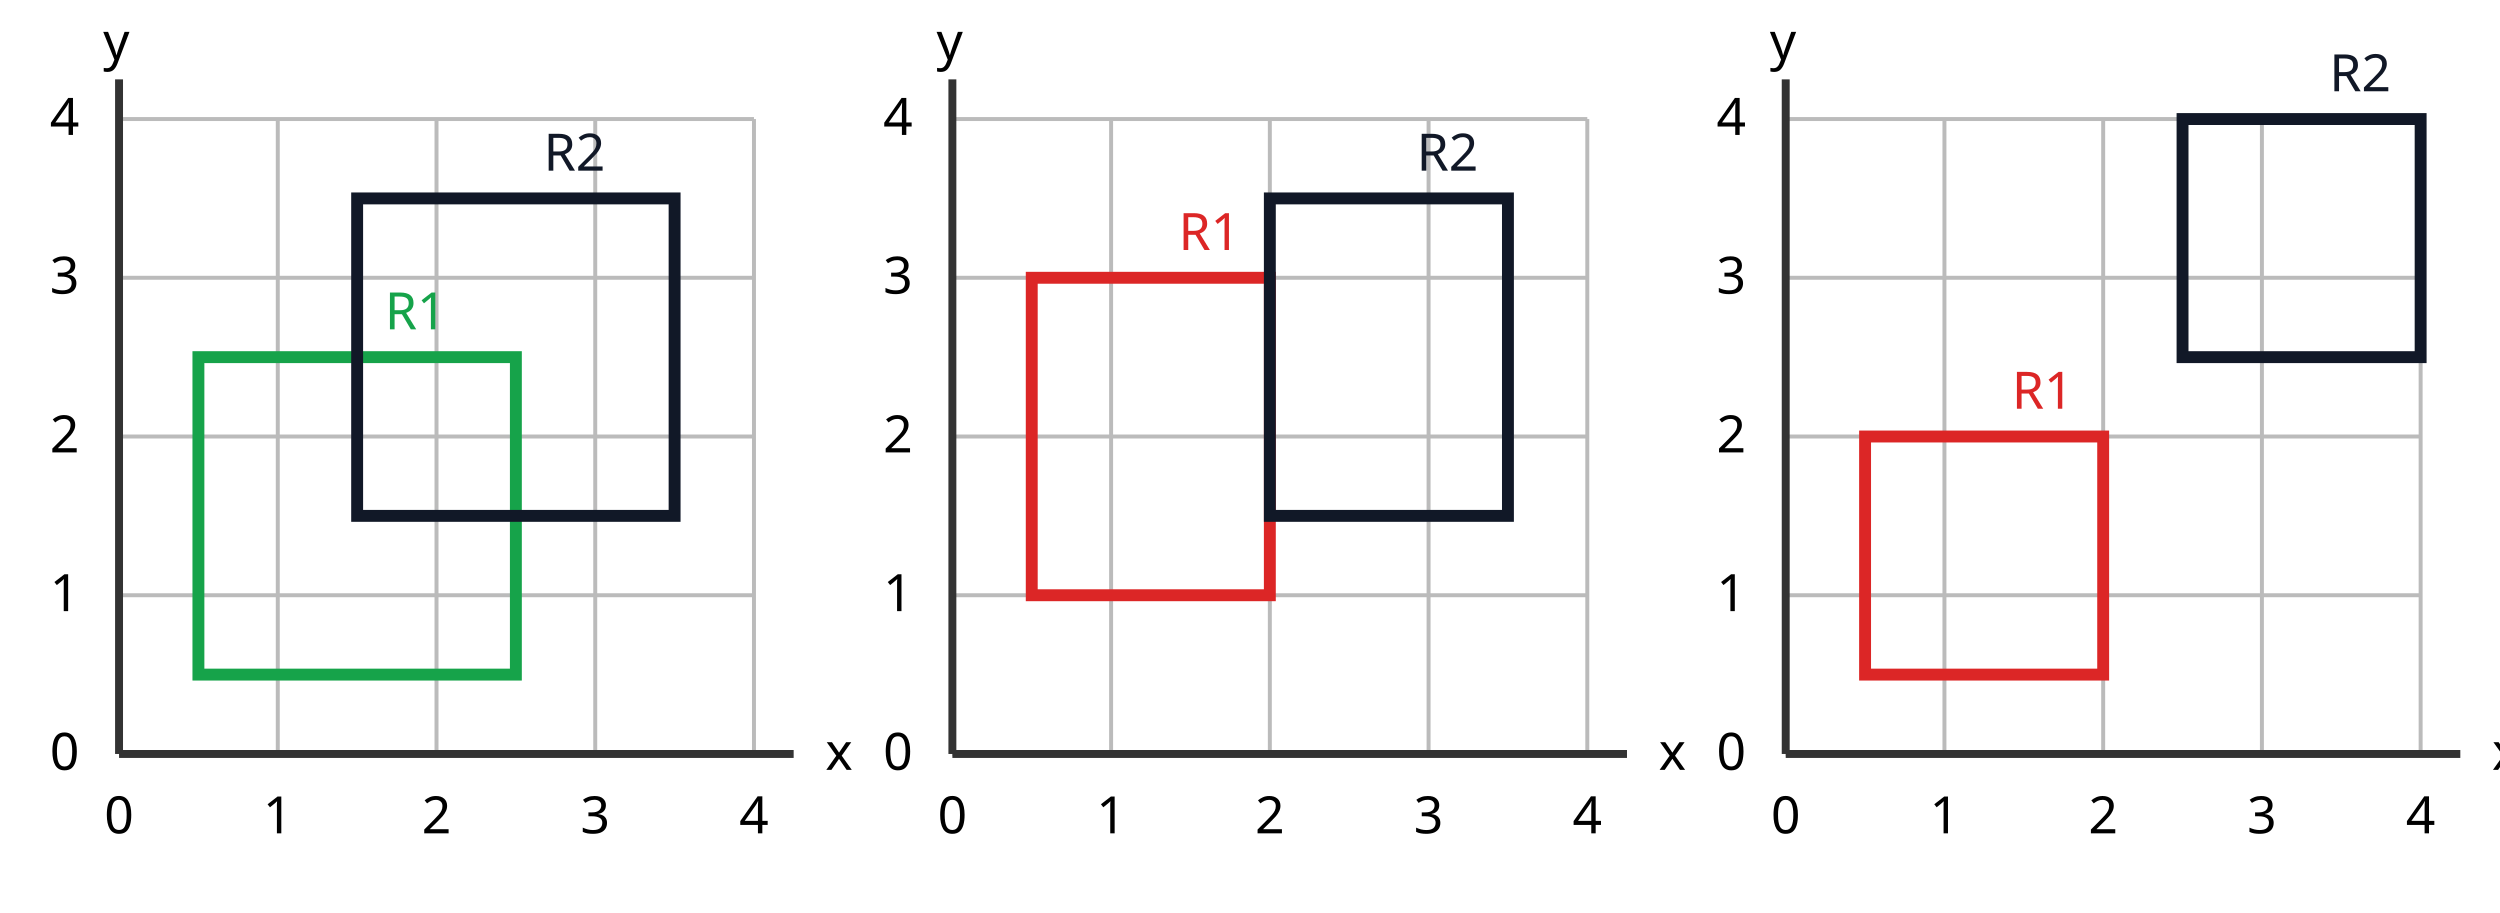
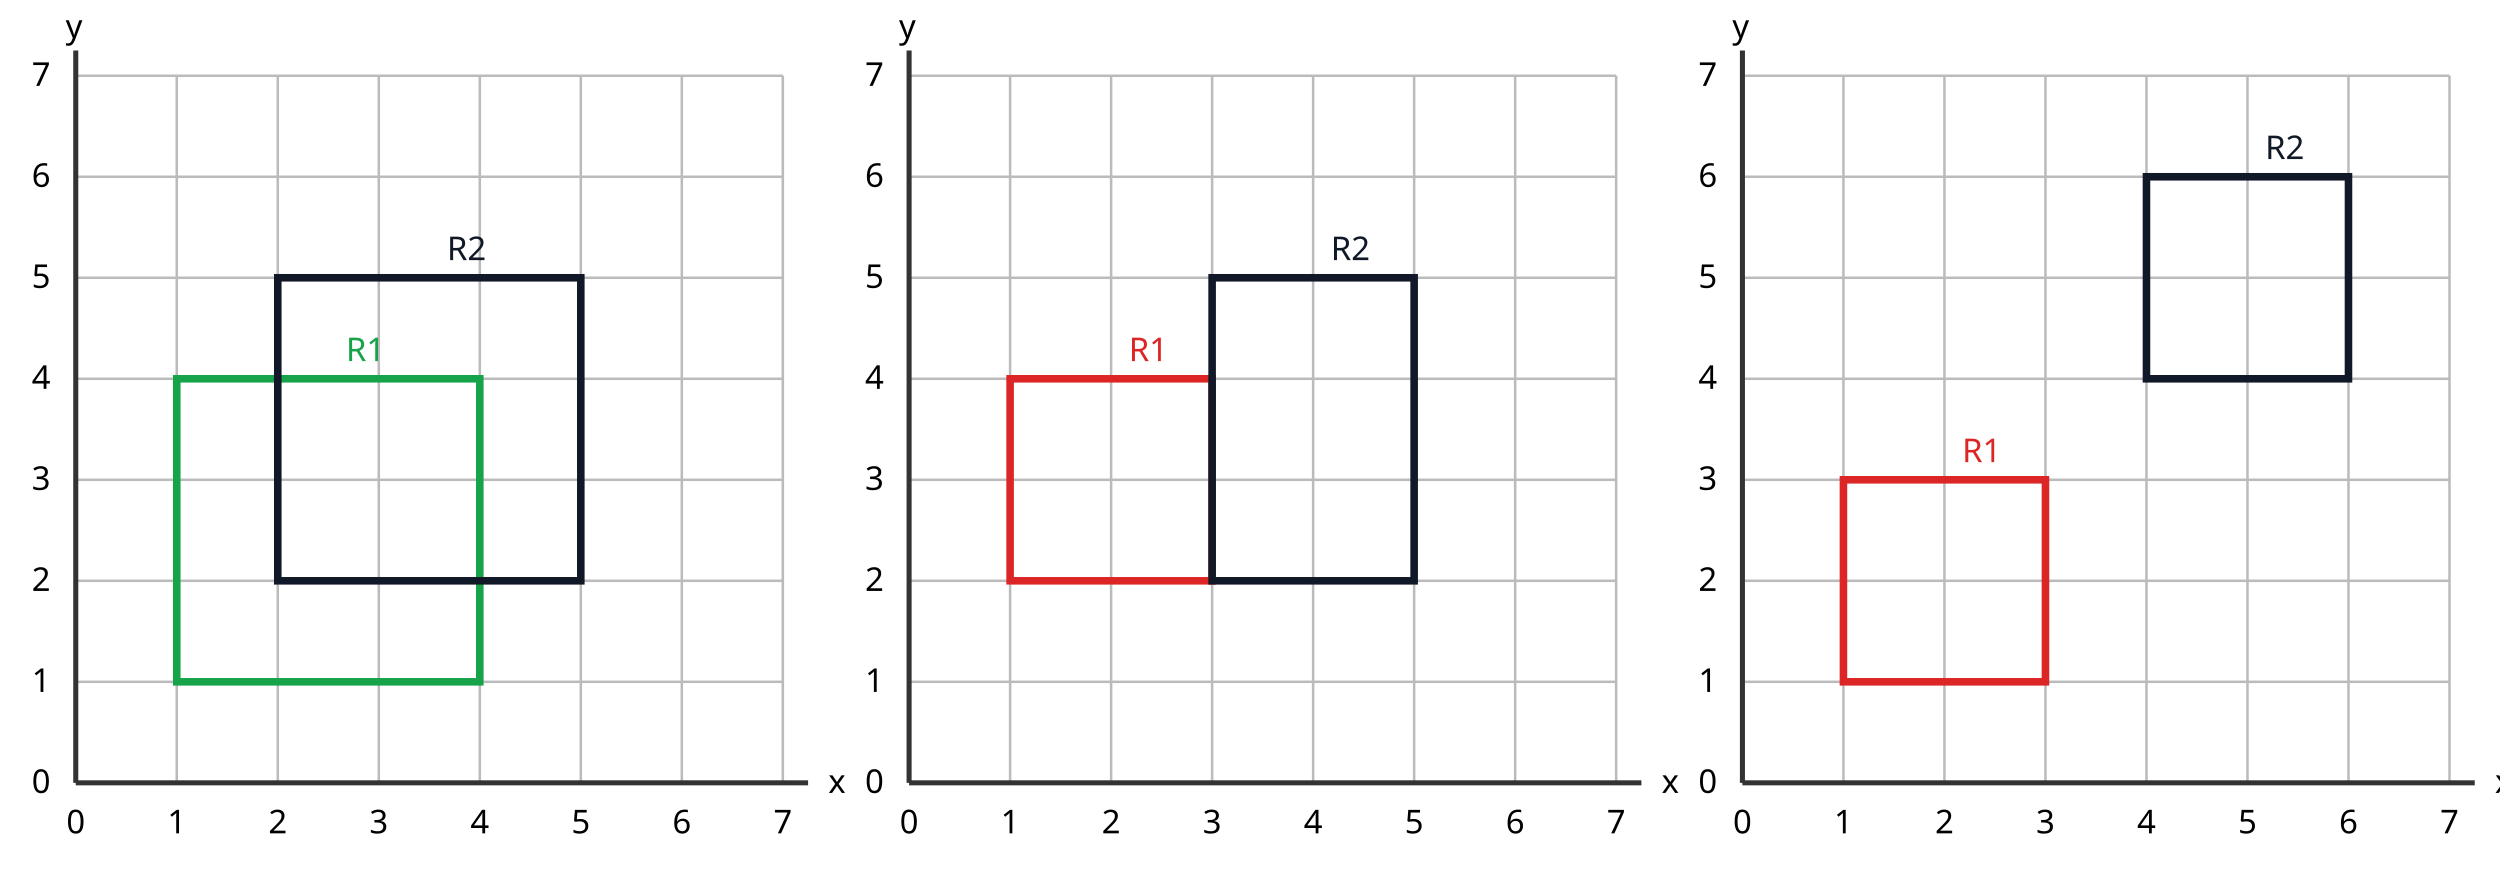
- <svg xmlns="http://www.w3.org/2000/svg" width="630" height="230" viewBox="0 0 630 230">
+ <svg xmlns="http://www.w3.org/2000/svg" width="990" height="350" viewBox="0 0 990 350">
  <style>text{font:13px sans-serif}.grid{stroke:#bbb;stroke-width:1}.axis{stroke:#333;stroke-width:2}.shape{fill:none;stroke-width:3}.endpoint{stroke:none}</style>
-   <line class="grid" x1="30" y1="30" x2="30" y2="190" />
-   <line class="grid" x1="30" y1="190" x2="190" y2="190" />
-   <text x="30" y="210" text-anchor="middle">0</text>
-   <text x="20" y="194" text-anchor="end">0</text>
-   <line class="grid" x1="70" y1="30" x2="70" y2="190" />
-   <line class="grid" x1="30" y1="150" x2="190" y2="150" />
-   <text x="70" y="210" text-anchor="middle">1</text>
-   <text x="20" y="154" text-anchor="end">1</text>
-   <line class="grid" x1="110" y1="30" x2="110" y2="190" />
-   <line class="grid" x1="30" y1="110" x2="190" y2="110" />
-   <text x="110" y="210" text-anchor="middle">2</text>
-   <text x="20" y="114" text-anchor="end">2</text>
-   <line class="grid" x1="150" y1="30" x2="150" y2="190" />
-   <line class="grid" x1="30" y1="70" x2="190" y2="70" />
-   <text x="150" y="210" text-anchor="middle">3</text>
-   <text x="20" y="74" text-anchor="end">3</text>
-   <line class="grid" x1="190" y1="30" x2="190" y2="190" />
-   <line class="grid" x1="30" y1="30" x2="190" y2="30" />
-   <text x="190" y="210" text-anchor="middle">4</text>
-   <text x="20" y="34" text-anchor="end">4</text>
-   <line class="axis" x1="30" y1="190" x2="200" y2="190" />
-   <line class="axis" x1="30" y1="190" x2="30" y2="20" />
-   <text x="208" y="194">x</text>
+   <line class="grid" x1="30" y1="30" x2="30" y2="310" />
+   <line class="grid" x1="30" y1="310" x2="310" y2="310" />
+   <text x="30" y="330" text-anchor="middle">0</text>
+   <text x="20" y="314" text-anchor="end">0</text>
+   <line class="grid" x1="70" y1="30" x2="70" y2="310" />
+   <line class="grid" x1="30" y1="270" x2="310" y2="270" />
+   <text x="70" y="330" text-anchor="middle">1</text>
+   <text x="20" y="274" text-anchor="end">1</text>
+   <line class="grid" x1="110" y1="30" x2="110" y2="310" />
+   <line class="grid" x1="30" y1="230" x2="310" y2="230" />
+   <text x="110" y="330" text-anchor="middle">2</text>
+   <text x="20" y="234" text-anchor="end">2</text>
+   <line class="grid" x1="150" y1="30" x2="150" y2="310" />
+   <line class="grid" x1="30" y1="190" x2="310" y2="190" />
+   <text x="150" y="330" text-anchor="middle">3</text>
+   <text x="20" y="194" text-anchor="end">3</text>
+   <line class="grid" x1="190" y1="30" x2="190" y2="310" />
+   <line class="grid" x1="30" y1="150" x2="310" y2="150" />
+   <text x="190" y="330" text-anchor="middle">4</text>
+   <text x="20" y="154" text-anchor="end">4</text>
+   <line class="grid" x1="230" y1="30" x2="230" y2="310" />
+   <line class="grid" x1="30" y1="110" x2="310" y2="110" />
+   <text x="230" y="330" text-anchor="middle">5</text>
+   <text x="20" y="114" text-anchor="end">5</text>
+   <line class="grid" x1="270" y1="30" x2="270" y2="310" />
+   <line class="grid" x1="30" y1="70" x2="310" y2="70" />
+   <text x="270" y="330" text-anchor="middle">6</text>
+   <text x="20" y="74" text-anchor="end">6</text>
+   <line class="grid" x1="310" y1="30" x2="310" y2="310" />
+   <line class="grid" x1="30" y1="30" x2="310" y2="30" />
+   <text x="310" y="330" text-anchor="middle">7</text>
+   <text x="20" y="34" text-anchor="end">7</text>
+   <line class="axis" x1="30" y1="310" x2="320" y2="310" />
+   <line class="axis" x1="30" y1="310" x2="30" y2="20" />
+   <text x="328" y="314">x</text>
  <text x="26" y="15">y</text>
-   <rect class="shape" x="50.0" y="90.0" width="80.0" height="80.0" stroke="#16a34a" />
-   <text x="97.0" y="83.0" fill="#16a34a">R1</text>
-   <rect class="shape" x="90.0" y="50.0" width="80.0" height="80.0" stroke="#111827" />
-   <text x="137.0" y="43.0" fill="#111827">R2</text>
-   <line class="grid" x1="240" y1="30" x2="240" y2="190" />
-   <line class="grid" x1="240" y1="190" x2="400" y2="190" />
-   <text x="240" y="210" text-anchor="middle">0</text>
-   <text x="230" y="194" text-anchor="end">0</text>
-   <line class="grid" x1="280" y1="30" x2="280" y2="190" />
-   <line class="grid" x1="240" y1="150" x2="400" y2="150" />
-   <text x="280" y="210" text-anchor="middle">1</text>
-   <text x="230" y="154" text-anchor="end">1</text>
-   <line class="grid" x1="320" y1="30" x2="320" y2="190" />
-   <line class="grid" x1="240" y1="110" x2="400" y2="110" />
-   <text x="320" y="210" text-anchor="middle">2</text>
-   <text x="230" y="114" text-anchor="end">2</text>
-   <line class="grid" x1="360" y1="30" x2="360" y2="190" />
-   <line class="grid" x1="240" y1="70" x2="400" y2="70" />
-   <text x="360" y="210" text-anchor="middle">3</text>
-   <text x="230" y="74" text-anchor="end">3</text>
-   <line class="grid" x1="400" y1="30" x2="400" y2="190" />
-   <line class="grid" x1="240" y1="30" x2="400" y2="30" />
-   <text x="400" y="210" text-anchor="middle">4</text>
-   <text x="230" y="34" text-anchor="end">4</text>
-   <line class="axis" x1="240" y1="190" x2="410" y2="190" />
-   <line class="axis" x1="240" y1="190" x2="240" y2="20" />
-   <text x="418" y="194">x</text>
-   <text x="236" y="15">y</text>
-   <rect class="shape" x="260.0" y="70" width="60.0" height="80" stroke="#dc2626" />
-   <text x="297.0" y="63" fill="#dc2626">R1</text>
-   <rect class="shape" x="320" y="50.0" width="60.0" height="80.0" stroke="#111827" />
-   <text x="357.0" y="43.0" fill="#111827">R2</text>
-   <line class="grid" x1="450" y1="30" x2="450" y2="190" />
-   <line class="grid" x1="450" y1="190" x2="610" y2="190" />
-   <text x="450" y="210" text-anchor="middle">0</text>
-   <text x="440" y="194" text-anchor="end">0</text>
-   <line class="grid" x1="490" y1="30" x2="490" y2="190" />
-   <line class="grid" x1="450" y1="150" x2="610" y2="150" />
-   <text x="490" y="210" text-anchor="middle">1</text>
-   <text x="440" y="154" text-anchor="end">1</text>
-   <line class="grid" x1="530" y1="30" x2="530" y2="190" />
-   <line class="grid" x1="450" y1="110" x2="610" y2="110" />
-   <text x="530" y="210" text-anchor="middle">2</text>
-   <text x="440" y="114" text-anchor="end">2</text>
-   <line class="grid" x1="570" y1="30" x2="570" y2="190" />
-   <line class="grid" x1="450" y1="70" x2="610" y2="70" />
-   <text x="570" y="210" text-anchor="middle">3</text>
-   <text x="440" y="74" text-anchor="end">3</text>
-   <line class="grid" x1="610" y1="30" x2="610" y2="190" />
-   <line class="grid" x1="450" y1="30" x2="610" y2="30" />
-   <text x="610" y="210" text-anchor="middle">4</text>
-   <text x="440" y="34" text-anchor="end">4</text>
-   <line class="axis" x1="450" y1="190" x2="620" y2="190" />
-   <line class="axis" x1="450" y1="190" x2="450" y2="20" />
-   <text x="628" y="194">x</text>
-   <text x="446" y="15">y</text>
-   <rect class="shape" x="470.0" y="110" width="60.0" height="60.0" stroke="#dc2626" />
-   <text x="507.0" y="103" fill="#dc2626">R1</text>
-   <rect class="shape" x="550.0" y="30" width="60.0" height="60.0" stroke="#111827" />
-   <text x="587.0" y="23" fill="#111827">R2</text>
+   <rect class="shape" x="70" y="150" width="120" height="120" stroke="#16a34a" />
+   <text x="137.0" y="143" fill="#16a34a">R1</text>
+   <rect class="shape" x="110" y="110" width="120" height="120" stroke="#111827" />
+   <text x="177.0" y="103" fill="#111827">R2</text>
+   <line class="grid" x1="360" y1="30" x2="360" y2="310" />
+   <line class="grid" x1="360" y1="310" x2="640" y2="310" />
+   <text x="360" y="330" text-anchor="middle">0</text>
+   <text x="350" y="314" text-anchor="end">0</text>
+   <line class="grid" x1="400" y1="30" x2="400" y2="310" />
+   <line class="grid" x1="360" y1="270" x2="640" y2="270" />
+   <text x="400" y="330" text-anchor="middle">1</text>
+   <text x="350" y="274" text-anchor="end">1</text>
+   <line class="grid" x1="440" y1="30" x2="440" y2="310" />
+   <line class="grid" x1="360" y1="230" x2="640" y2="230" />
+   <text x="440" y="330" text-anchor="middle">2</text>
+   <text x="350" y="234" text-anchor="end">2</text>
+   <line class="grid" x1="480" y1="30" x2="480" y2="310" />
+   <line class="grid" x1="360" y1="190" x2="640" y2="190" />
+   <text x="480" y="330" text-anchor="middle">3</text>
+   <text x="350" y="194" text-anchor="end">3</text>
+   <line class="grid" x1="520" y1="30" x2="520" y2="310" />
+   <line class="grid" x1="360" y1="150" x2="640" y2="150" />
+   <text x="520" y="330" text-anchor="middle">4</text>
+   <text x="350" y="154" text-anchor="end">4</text>
+   <line class="grid" x1="560" y1="30" x2="560" y2="310" />
+   <line class="grid" x1="360" y1="110" x2="640" y2="110" />
+   <text x="560" y="330" text-anchor="middle">5</text>
+   <text x="350" y="114" text-anchor="end">5</text>
+   <line class="grid" x1="600" y1="30" x2="600" y2="310" />
+   <line class="grid" x1="360" y1="70" x2="640" y2="70" />
+   <text x="600" y="330" text-anchor="middle">6</text>
+   <text x="350" y="74" text-anchor="end">6</text>
+   <line class="grid" x1="640" y1="30" x2="640" y2="310" />
+   <line class="grid" x1="360" y1="30" x2="640" y2="30" />
+   <text x="640" y="330" text-anchor="middle">7</text>
+   <text x="350" y="34" text-anchor="end">7</text>
+   <line class="axis" x1="360" y1="310" x2="650" y2="310" />
+   <line class="axis" x1="360" y1="310" x2="360" y2="20" />
+   <text x="658" y="314">x</text>
+   <text x="356" y="15">y</text>
+   <rect class="shape" x="400" y="150" width="80" height="80" stroke="#dc2626" />
+   <text x="447.0" y="143" fill="#dc2626">R1</text>
+   <rect class="shape" x="480" y="110" width="80" height="120" stroke="#111827" />
+   <text x="527.0" y="103" fill="#111827">R2</text>
+   <line class="grid" x1="690" y1="30" x2="690" y2="310" />
+   <line class="grid" x1="690" y1="310" x2="970" y2="310" />
+   <text x="690" y="330" text-anchor="middle">0</text>
+   <text x="680" y="314" text-anchor="end">0</text>
+   <line class="grid" x1="730" y1="30" x2="730" y2="310" />
+   <line class="grid" x1="690" y1="270" x2="970" y2="270" />
+   <text x="730" y="330" text-anchor="middle">1</text>
+   <text x="680" y="274" text-anchor="end">1</text>
+   <line class="grid" x1="770" y1="30" x2="770" y2="310" />
+   <line class="grid" x1="690" y1="230" x2="970" y2="230" />
+   <text x="770" y="330" text-anchor="middle">2</text>
+   <text x="680" y="234" text-anchor="end">2</text>
+   <line class="grid" x1="810" y1="30" x2="810" y2="310" />
+   <line class="grid" x1="690" y1="190" x2="970" y2="190" />
+   <text x="810" y="330" text-anchor="middle">3</text>
+   <text x="680" y="194" text-anchor="end">3</text>
+   <line class="grid" x1="850" y1="30" x2="850" y2="310" />
+   <line class="grid" x1="690" y1="150" x2="970" y2="150" />
+   <text x="850" y="330" text-anchor="middle">4</text>
+   <text x="680" y="154" text-anchor="end">4</text>
+   <line class="grid" x1="890" y1="30" x2="890" y2="310" />
+   <line class="grid" x1="690" y1="110" x2="970" y2="110" />
+   <text x="890" y="330" text-anchor="middle">5</text>
+   <text x="680" y="114" text-anchor="end">5</text>
+   <line class="grid" x1="930" y1="30" x2="930" y2="310" />
+   <line class="grid" x1="690" y1="70" x2="970" y2="70" />
+   <text x="930" y="330" text-anchor="middle">6</text>
+   <text x="680" y="74" text-anchor="end">6</text>
+   <line class="grid" x1="970" y1="30" x2="970" y2="310" />
+   <line class="grid" x1="690" y1="30" x2="970" y2="30" />
+   <text x="970" y="330" text-anchor="middle">7</text>
+   <text x="680" y="34" text-anchor="end">7</text>
+   <line class="axis" x1="690" y1="310" x2="980" y2="310" />
+   <line class="axis" x1="690" y1="310" x2="690" y2="20" />
+   <text x="988" y="314">x</text>
+   <text x="686" y="15">y</text>
+   <rect class="shape" x="730" y="190" width="80" height="80" stroke="#dc2626" />
+   <text x="777.0" y="183" fill="#dc2626">R1</text>
+   <rect class="shape" x="850" y="70" width="80" height="80" stroke="#111827" />
+   <text x="897.0" y="63" fill="#111827">R2</text>
</svg>
